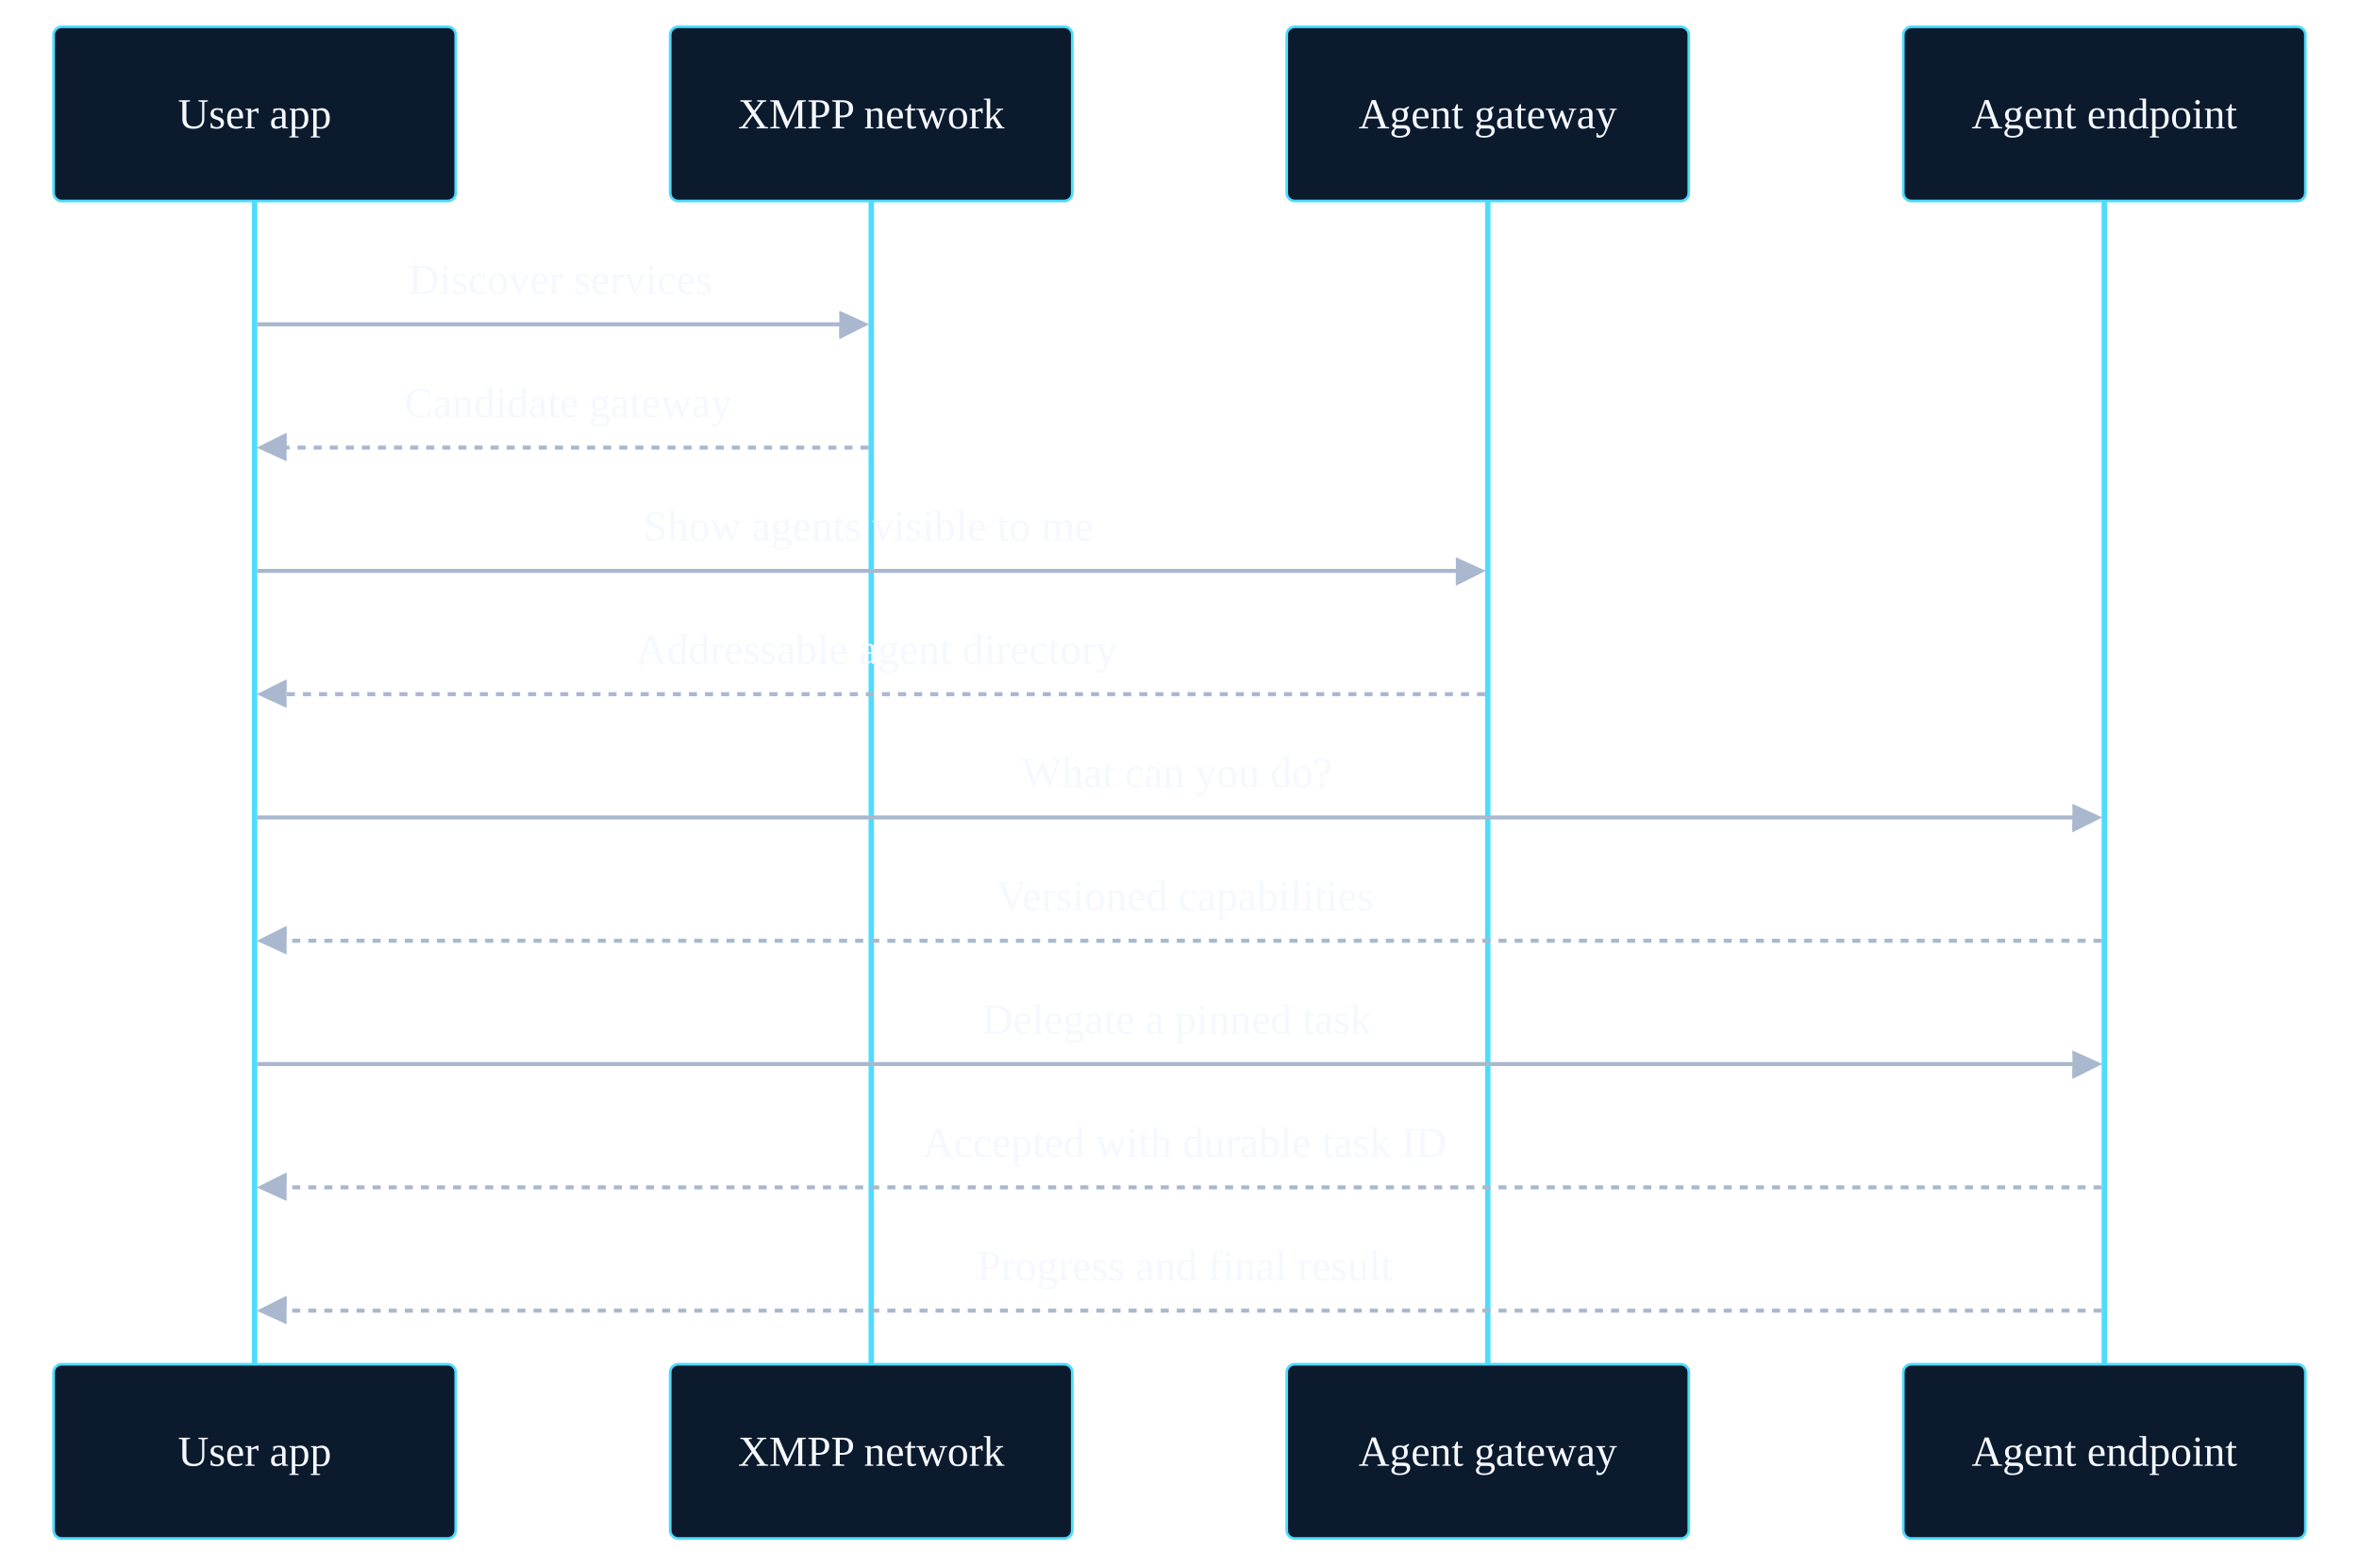
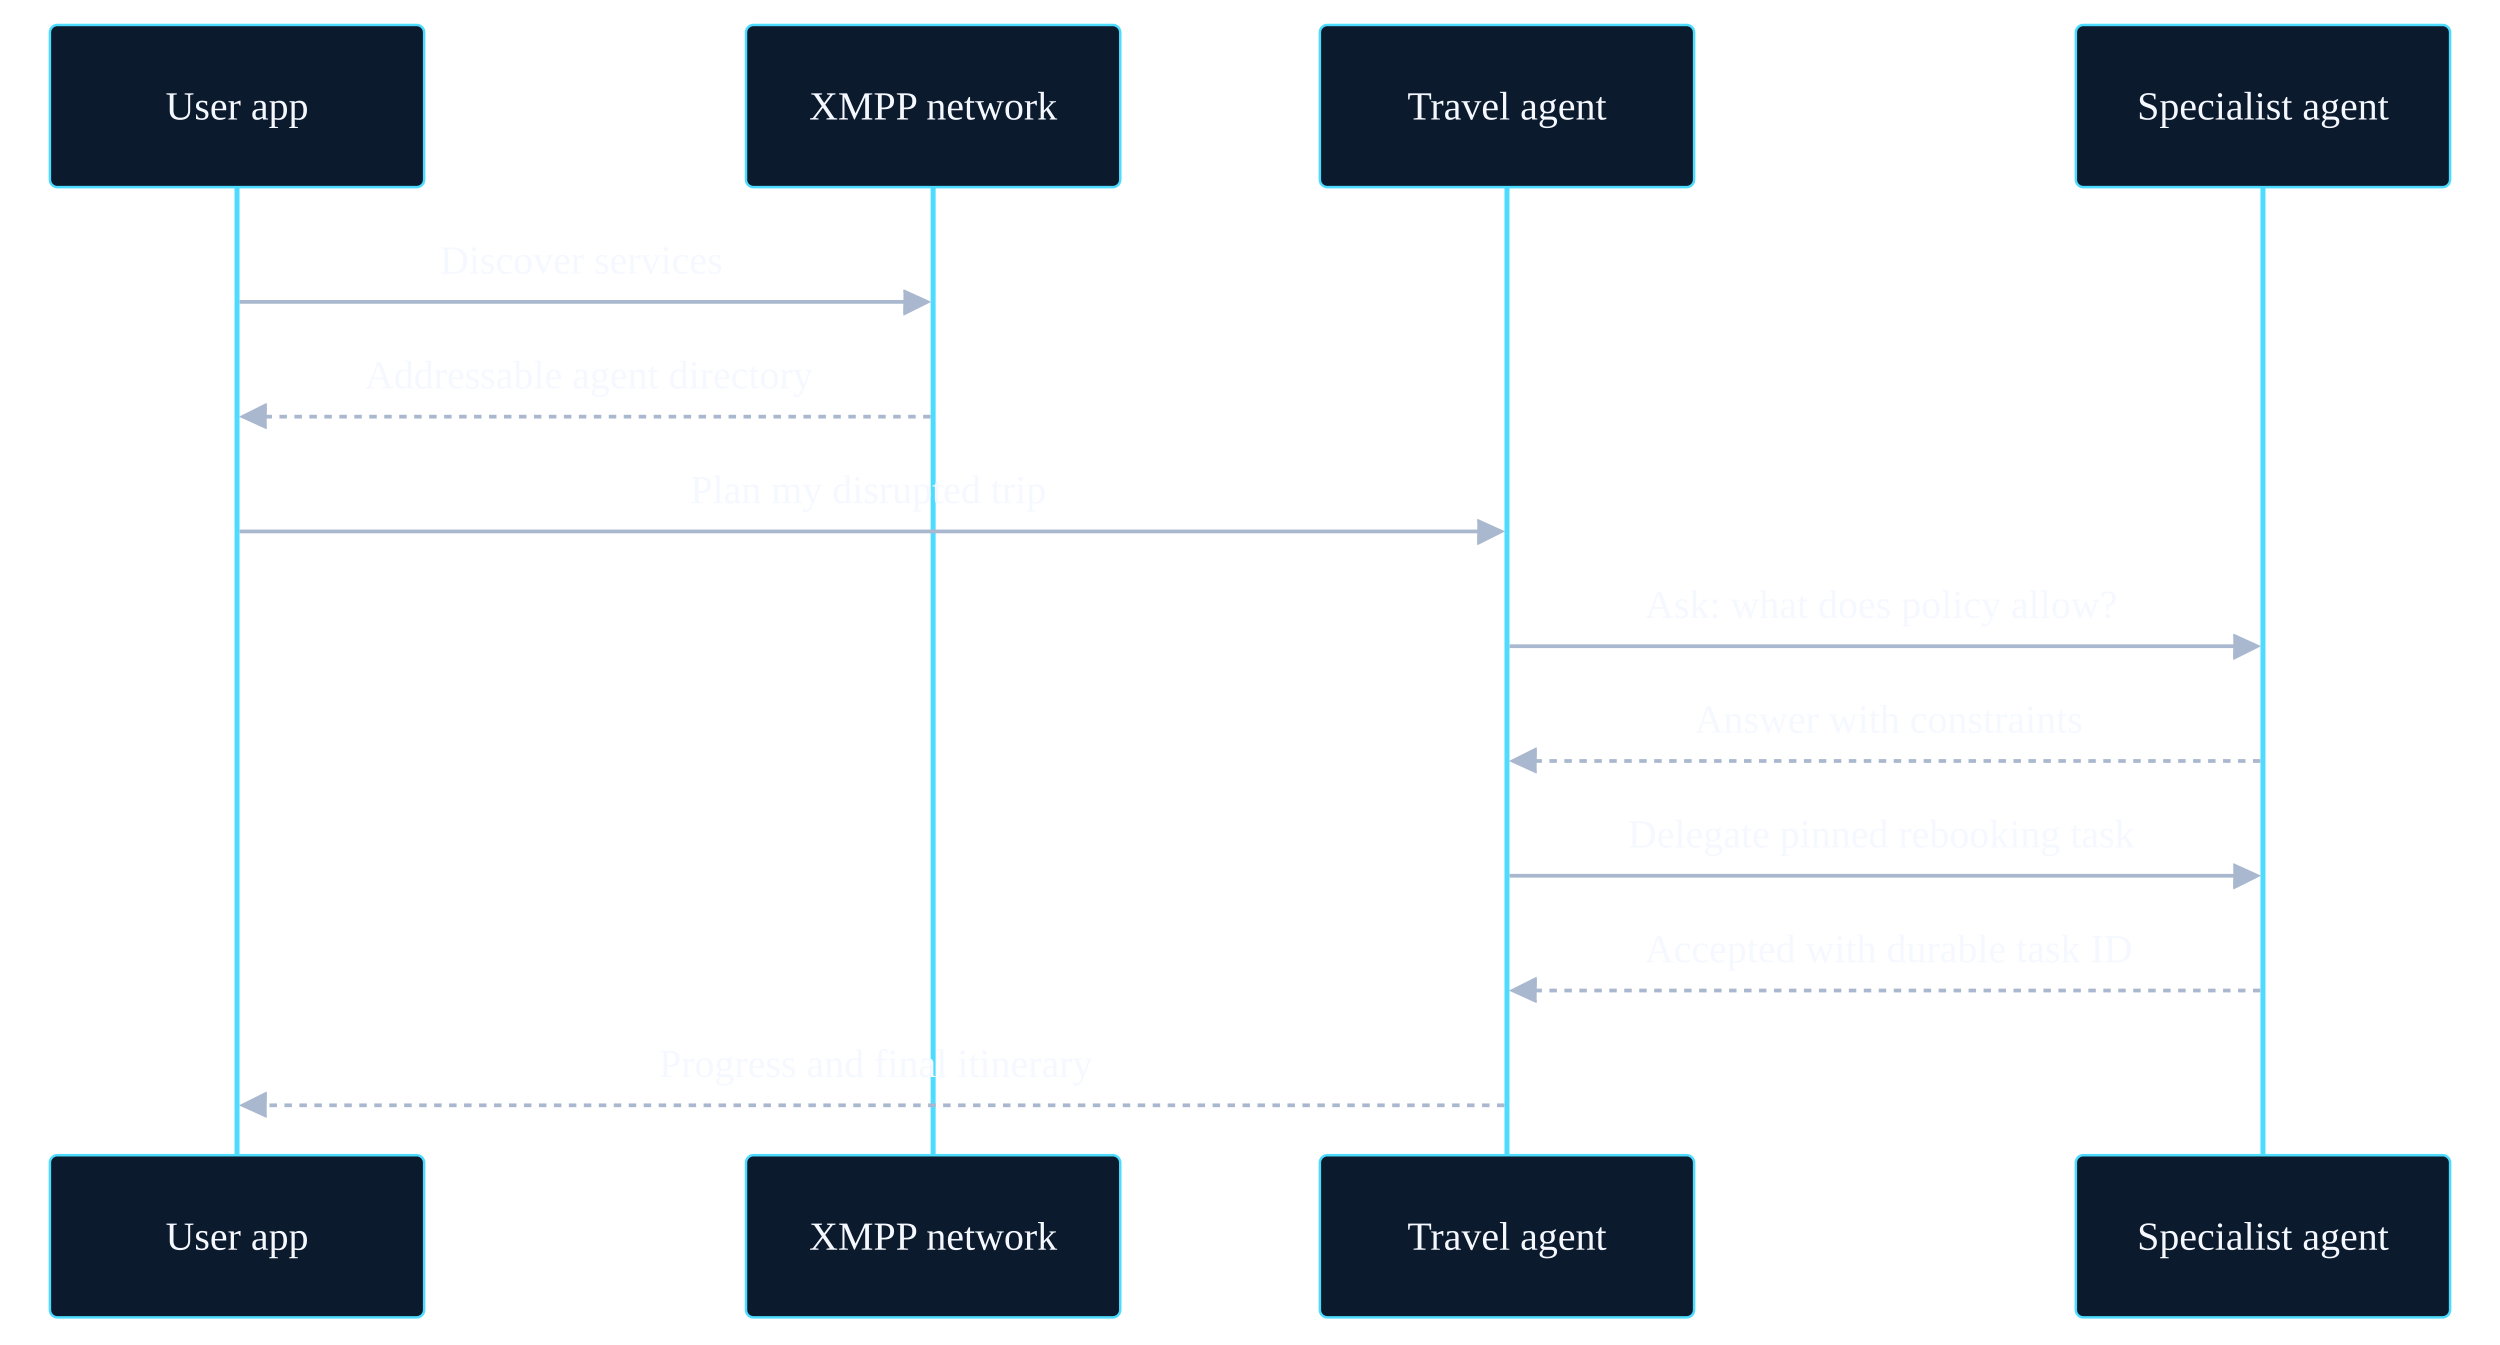
- <svg xmlns="http://www.w3.org/2000/svg" id="my-svg" width="100%" style="max-width: 880px; background-color: transparent;" viewBox="-20 -10 880 585" role="graphics-document document" aria-roledescription="sequence">
+ <svg xmlns="http://www.w3.org/2000/svg" id="my-svg" width="100%" style="max-width: 1002px; background-color: transparent;" viewBox="-20 -10 1002 539" role="graphics-document document" aria-roledescription="sequence">
  <g>
-     <rect x="690" y="499" fill="#eaeaea" stroke="#666" width="150" height="65" name="Agent" rx="3" ry="3" class="actor actor-bottom" />
-     <text x="765" y="531.5" dominant-baseline="central" alignment-baseline="central" class="actor actor-box" style="text-anchor: middle; font-size: 16px; font-weight: 400;">
-       <tspan x="765" dy="0">Agent endpoint</tspan>
+     <rect x="812" y="453" fill="#eaeaea" stroke="#666" width="150" height="65" name="Specialist" rx="3" ry="3" class="actor actor-bottom" />
+     <text x="887" y="485.5" dominant-baseline="central" alignment-baseline="central" class="actor actor-box" style="text-anchor: middle; font-size: 16px; font-weight: 400;">
+       <tspan x="887" dy="0">Specialist agent</tspan>
    </text>
  </g>
  <g>
-     <rect x="460" y="499" fill="#eaeaea" stroke="#666" width="150" height="65" name="Gateway" rx="3" ry="3" class="actor actor-bottom" />
-     <text x="535" y="531.5" dominant-baseline="central" alignment-baseline="central" class="actor actor-box" style="text-anchor: middle; font-size: 16px; font-weight: 400;">
-       <tspan x="535" dy="0">Agent gateway</tspan>
+     <rect x="509" y="453" fill="#eaeaea" stroke="#666" width="150" height="65" name="Travel" rx="3" ry="3" class="actor actor-bottom" />
+     <text x="584" y="485.5" dominant-baseline="central" alignment-baseline="central" class="actor actor-box" style="text-anchor: middle; font-size: 16px; font-weight: 400;">
+       <tspan x="584" dy="0">Travel agent</tspan>
    </text>
  </g>
  <g>
-     <rect x="230" y="499" fill="#eaeaea" stroke="#666" width="150" height="65" name="Server" rx="3" ry="3" class="actor actor-bottom" />
-     <text x="305" y="531.5" dominant-baseline="central" alignment-baseline="central" class="actor actor-box" style="text-anchor: middle; font-size: 16px; font-weight: 400;">
-       <tspan x="305" dy="0">XMPP network</tspan>
+     <rect x="279" y="453" fill="#eaeaea" stroke="#666" width="150" height="65" name="Server" rx="3" ry="3" class="actor actor-bottom" />
+     <text x="354" y="485.5" dominant-baseline="central" alignment-baseline="central" class="actor actor-box" style="text-anchor: middle; font-size: 16px; font-weight: 400;">
+       <tspan x="354" dy="0">XMPP network</tspan>
    </text>
  </g>
  <g>
-     <rect x="0" y="499" fill="#eaeaea" stroke="#666" width="150" height="65" name="App" rx="3" ry="3" class="actor actor-bottom" />
-     <text x="75" y="531.5" dominant-baseline="central" alignment-baseline="central" class="actor actor-box" style="text-anchor: middle; font-size: 16px; font-weight: 400;">
+     <rect x="0" y="453" fill="#eaeaea" stroke="#666" width="150" height="65" name="App" rx="3" ry="3" class="actor actor-bottom" />
+     <text x="75" y="485.5" dominant-baseline="central" alignment-baseline="central" class="actor actor-box" style="text-anchor: middle; font-size: 16px; font-weight: 400;">
      <tspan x="75" dy="0">User app</tspan>
    </text>
  </g>
  <g>
-     <line id="actor3" x1="765" y1="65" x2="765" y2="499" class="actor-line 200" stroke-width="0.5px" stroke="#999" name="Agent" data-et="life-line" data-id="Agent" />
-     <g id="root-3" data-et="participant" data-type="participant" data-id="Agent">
-       <rect x="690" y="0" fill="#eaeaea" stroke="#666" width="150" height="65" name="Agent" rx="3" ry="3" class="actor actor-top" />
-       <text x="765" y="32.5" dominant-baseline="central" alignment-baseline="central" class="actor actor-box" style="text-anchor: middle; font-size: 16px; font-weight: 400;">
-         <tspan x="765" dy="0">Agent endpoint</tspan>
+     <line id="actor3" x1="887" y1="65" x2="887" y2="453" class="actor-line 200" stroke-width="0.5px" stroke="#999" name="Specialist" data-et="life-line" data-id="Specialist" />
+     <g id="root-3" data-et="participant" data-type="participant" data-id="Specialist">
+       <rect x="812" y="0" fill="#eaeaea" stroke="#666" width="150" height="65" name="Specialist" rx="3" ry="3" class="actor actor-top" />
+       <text x="887" y="32.5" dominant-baseline="central" alignment-baseline="central" class="actor actor-box" style="text-anchor: middle; font-size: 16px; font-weight: 400;">
+         <tspan x="887" dy="0">Specialist agent</tspan>
      </text>
    </g>
  </g>
  <g>
-     <line id="actor2" x1="535" y1="65" x2="535" y2="499" class="actor-line 200" stroke-width="0.5px" stroke="#999" name="Gateway" data-et="life-line" data-id="Gateway" />
-     <g id="root-2" data-et="participant" data-type="participant" data-id="Gateway">
-       <rect x="460" y="0" fill="#eaeaea" stroke="#666" width="150" height="65" name="Gateway" rx="3" ry="3" class="actor actor-top" />
-       <text x="535" y="32.5" dominant-baseline="central" alignment-baseline="central" class="actor actor-box" style="text-anchor: middle; font-size: 16px; font-weight: 400;">
-         <tspan x="535" dy="0">Agent gateway</tspan>
+     <line id="actor2" x1="584" y1="65" x2="584" y2="453" class="actor-line 200" stroke-width="0.5px" stroke="#999" name="Travel" data-et="life-line" data-id="Travel" />
+     <g id="root-2" data-et="participant" data-type="participant" data-id="Travel">
+       <rect x="509" y="0" fill="#eaeaea" stroke="#666" width="150" height="65" name="Travel" rx="3" ry="3" class="actor actor-top" />
+       <text x="584" y="32.5" dominant-baseline="central" alignment-baseline="central" class="actor actor-box" style="text-anchor: middle; font-size: 16px; font-weight: 400;">
+         <tspan x="584" dy="0">Travel agent</tspan>
      </text>
    </g>
  </g>
  <g>
-     <line id="actor1" x1="305" y1="65" x2="305" y2="499" class="actor-line 200" stroke-width="0.5px" stroke="#999" name="Server" data-et="life-line" data-id="Server" />
+     <line id="actor1" x1="354" y1="65" x2="354" y2="453" class="actor-line 200" stroke-width="0.5px" stroke="#999" name="Server" data-et="life-line" data-id="Server" />
    <g id="root-1" data-et="participant" data-type="participant" data-id="Server">
-       <rect x="230" y="0" fill="#eaeaea" stroke="#666" width="150" height="65" name="Server" rx="3" ry="3" class="actor actor-top" />
-       <text x="305" y="32.5" dominant-baseline="central" alignment-baseline="central" class="actor actor-box" style="text-anchor: middle; font-size: 16px; font-weight: 400;">
-         <tspan x="305" dy="0">XMPP network</tspan>
+       <rect x="279" y="0" fill="#eaeaea" stroke="#666" width="150" height="65" name="Server" rx="3" ry="3" class="actor actor-top" />
+       <text x="354" y="32.5" dominant-baseline="central" alignment-baseline="central" class="actor actor-box" style="text-anchor: middle; font-size: 16px; font-weight: 400;">
+         <tspan x="354" dy="0">XMPP network</tspan>
      </text>
    </g>
  </g>
  <g>
-     <line id="actor0" x1="75" y1="65" x2="75" y2="499" class="actor-line 200" stroke-width="0.5px" stroke="#999" name="App" data-et="life-line" data-id="App" />
+     <line id="actor0" x1="75" y1="65" x2="75" y2="453" class="actor-line 200" stroke-width="0.5px" stroke="#999" name="App" data-et="life-line" data-id="App" />
    <g id="root-0" data-et="participant" data-type="participant" data-id="App">
      <rect x="0" y="0" fill="#eaeaea" stroke="#666" width="150" height="65" name="App" rx="3" ry="3" class="actor actor-top" />
      <text x="75" y="32.5" dominant-baseline="central" alignment-baseline="central" class="actor actor-box" style="text-anchor: middle; font-size: 16px; font-weight: 400;">
        <tspan x="75" dy="0">User app</tspan>
      </text>
    </g>
  </g>
  <style>#my-svg{font-size:20px;fill:#f5f8ff;}@keyframes edge-animation-frame{from{stroke-dashoffset:0;}}@keyframes dash{to{stroke-dashoffset:0;}}#my-svg .edge-animation-slow{stroke-dasharray:9,5!important;stroke-dashoffset:900;animation:dash 50s linear infinite;stroke-linecap:round;}#my-svg .edge-animation-fast{stroke-dasharray:9,5!important;stroke-dashoffset:900;animation:dash 20s linear infinite;stroke-linecap:round;}#my-svg .error-icon{fill:#12283f;}#my-svg .error-text{fill:#edd7c0;stroke:#edd7c0;}#my-svg .edge-thickness-normal{stroke-width:1px;}#my-svg .edge-thickness-thick{stroke-width:3.5px;}#my-svg .edge-pattern-solid{stroke-dasharray:0;}#my-svg .edge-thickness-invisible{stroke-width:0;fill:none;}#my-svg .edge-pattern-dashed{stroke-dasharray:3;}#my-svg .edge-pattern-dotted{stroke-dasharray:2;}#my-svg .marker{fill:#4ddcff;stroke:#4ddcff;}#my-svg .marker.cross{stroke:#4ddcff;}#my-svg svg{font-size:20px;}#my-svg p{margin:0;}#my-svg .actor{stroke:#4ddcff;fill:#0b1a2d;stroke-width:1;}#my-svg rect.actor.outer-path[data-look="neo"]{filter:drop-shadow( 1px 2px 2px rgba(185,185,185,1));}#my-svg rect.note[data-look="neo"]{stroke:hsl(52.683, 60%, 73.922%);fill:#fff5ad;filter:drop-shadow( 1px 2px 2px rgba(185,185,185,1));}#my-svg text.actor&gt;tspan{fill:#f5f8ff;stroke:none;}#my-svg .actor-line{stroke:#4ddcff;}#my-svg .innerArc{stroke-width:1.5;stroke-dasharray:none;}#my-svg .messageLine0{stroke-width:1.5;stroke-dasharray:none;stroke:#a9b8ce;}#my-svg .messageLine1{stroke-width:1.5;stroke-dasharray:2,2;stroke:#a9b8ce;}#my-svg [id$="-arrowhead"] path{fill:#a9b8ce;stroke:#a9b8ce;}#my-svg .sequenceNumber{fill:#b22300;}#my-svg [id$="-sequencenumber"]{fill:#a9b8ce;}#my-svg [id$="-crosshead"] path{fill:#a9b8ce;stroke:#a9b8ce;}#my-svg .messageText{fill:#f5f8ff;stroke:none;}#my-svg .labelBox{stroke:#4ddcff;fill:#0b1a2d;filter:none;}#my-svg .labelText,#my-svg .labelText&gt;tspan{fill:#f5f8ff;stroke:none;}#my-svg .loopText,#my-svg .loopText&gt;tspan{fill:#f5f8ff;stroke:none;}#my-svg .sectionTitle,#my-svg .sectionTitle&gt;tspan{fill:#f5f8ff;stroke:none;}#my-svg .loopLine{stroke-width:2px;stroke-dasharray:2,2;stroke:#4ddcff;fill:#4ddcff;}#my-svg .note{stroke:hsl(52.683, 60%, 73.922%);fill:#fff5ad;}#my-svg .noteText,#my-svg .noteText&gt;tspan{fill:#333;stroke:none;font-weight:normal;}#my-svg .activation0{fill:#123550;stroke:#4ddcff;}#my-svg .activation1{fill:#123550;stroke:#4ddcff;}#my-svg .activation2{fill:#123550;stroke:#4ddcff;}#my-svg .actorPopupMenu{position:absolute;}#my-svg .actorPopupMenuPanel{position:absolute;fill:#0b1a2d;box-shadow:0px 8px 16px 0px rgba(0,0,0,0.2);filter:drop-shadow(3px 5px 2px rgb(0 0 0 / 0.4));}#my-svg .actor-man circle,#my-svg line{fill:#0b1a2d;stroke-width:2px;}#my-svg g rect.rect{filter:drop-shadow( 1px 2px 2px rgba(185,185,185,1));stroke:#4ddcff;}#my-svg .node .neo-node{stroke:#4ddcff;}#my-svg [data-look="neo"].node rect,#my-svg [data-look="neo"].cluster rect,#my-svg [data-look="neo"].node polygon{stroke:url(#my-svg-gradient);filter:drop-shadow( 1px 2px 2px rgba(185,185,185,1));}#my-svg [data-look="neo"].swimlane.cluster rect{filter:none;}#my-svg [data-look="neo"].node path{stroke:url(#my-svg-gradient);stroke-width:1px;}#my-svg [data-look="neo"].node .outer-path{filter:drop-shadow( 1px 2px 2px rgba(185,185,185,1));}#my-svg [data-look="neo"].node .neo-line path{stroke:#4ddcff;filter:none;}#my-svg [data-look="neo"].node circle{stroke:url(#my-svg-gradient);filter:drop-shadow( 1px 2px 2px rgba(185,185,185,1));}#my-svg [data-look="neo"].node circle .state-start{fill:#000000;}#my-svg [data-look="neo"].icon-shape .icon{fill:url(#my-svg-gradient);filter:drop-shadow( 1px 2px 2px rgba(185,185,185,1));}#my-svg [data-look="neo"].icon-shape .icon-neo path{stroke:url(#my-svg-gradient);filter:drop-shadow( 1px 2px 2px rgba(185,185,185,1));}#my-svg :root{--mermaid-font-family:"trebuchet ms",verdana,arial,sans-serif;}</style>
  <g />
  <defs>
    <symbol id="my-svg-computer" width="24" height="24">
      <path transform="scale(.5)" d="M2 2v13h20v-13h-20zm18 11h-16v-9h16v9zm-10.228 6l.466-1h3.524l.467 1h-4.457zm14.228 3h-24l2-6h2.104l-1.33 4h18.45l-1.297-4h2.073l2 6zm-5-10h-14v-7h14v7z" />
    </symbol>
  </defs>
  <defs>
    <symbol id="my-svg-database" fill-rule="evenodd" clip-rule="evenodd">
      <path transform="scale(.5)" d="M12.258.001l.256.004.255.005.253.008.251.01.249.012.247.015.246.016.242.019.241.02.239.023.236.024.233.027.231.028.229.031.225.032.223.034.22.036.217.038.214.04.211.041.208.043.205.045.201.046.198.048.194.05.191.051.187.053.183.054.18.056.175.057.172.059.168.06.163.061.16.063.155.064.15.066.074.033.073.033.071.034.07.034.069.035.068.035.067.035.066.035.064.036.064.036.062.036.06.036.06.037.058.037.058.037.055.038.055.038.053.038.052.038.051.039.05.039.048.039.047.039.045.04.044.04.043.04.041.04.04.041.039.041.037.041.036.041.034.041.033.042.032.042.03.042.029.042.027.042.026.043.024.043.023.043.021.043.02.043.018.044.017.043.015.044.013.044.012.044.011.045.009.044.007.045.006.045.004.045.002.045.001.045v17l-.001.045-.002.045-.004.045-.006.045-.007.045-.009.044-.011.045-.012.044-.013.044-.015.044-.017.043-.018.044-.02.043-.021.043-.023.043-.024.043-.026.043-.027.042-.029.042-.03.042-.032.042-.033.042-.034.041-.036.041-.037.041-.039.041-.04.041-.041.04-.043.04-.044.04-.045.04-.047.039-.048.039-.05.039-.051.039-.052.038-.053.038-.055.038-.055.038-.058.037-.058.037-.06.037-.06.036-.062.036-.064.036-.064.036-.066.035-.067.035-.068.035-.069.035-.07.034-.071.034-.073.033-.074.033-.15.066-.155.064-.16.063-.163.061-.168.06-.172.059-.175.057-.18.056-.183.054-.187.053-.191.051-.194.05-.198.048-.201.046-.205.045-.208.043-.211.041-.214.04-.217.038-.22.036-.223.034-.225.032-.229.031-.231.028-.233.027-.236.024-.239.023-.241.02-.242.019-.246.016-.247.015-.249.012-.251.01-.253.008-.255.005-.256.004-.258.001-.258-.001-.256-.004-.255-.005-.253-.008-.251-.01-.249-.012-.247-.015-.245-.016-.243-.019-.241-.02-.238-.023-.236-.024-.234-.027-.231-.028-.228-.031-.226-.032-.223-.034-.22-.036-.217-.038-.214-.04-.211-.041-.208-.043-.204-.045-.201-.046-.198-.048-.195-.05-.19-.051-.187-.053-.184-.054-.179-.056-.176-.057-.172-.059-.167-.06-.164-.061-.159-.063-.155-.064-.151-.066-.074-.033-.072-.033-.072-.034-.07-.034-.069-.035-.068-.035-.067-.035-.066-.035-.064-.036-.063-.036-.062-.036-.061-.036-.06-.037-.058-.037-.057-.037-.056-.038-.055-.038-.053-.038-.052-.038-.051-.039-.049-.039-.049-.039-.046-.039-.046-.04-.044-.04-.043-.04-.041-.04-.04-.041-.039-.041-.037-.041-.036-.041-.034-.041-.033-.042-.032-.042-.03-.042-.029-.042-.027-.042-.026-.043-.024-.043-.023-.043-.021-.043-.02-.043-.018-.044-.017-.043-.015-.044-.013-.044-.012-.044-.011-.045-.009-.044-.007-.045-.006-.045-.004-.045-.002-.045-.001-.045v-17l.001-.045.002-.045.004-.045.006-.045.007-.045.009-.044.011-.045.012-.044.013-.044.015-.044.017-.043.018-.044.02-.043.021-.043.023-.043.024-.043.026-.043.027-.042.029-.042.03-.042.032-.042.033-.042.034-.041.036-.041.037-.041.039-.041.04-.041.041-.04.043-.04.044-.04.046-.04.046-.039.049-.039.049-.039.051-.039.052-.038.053-.038.055-.038.056-.038.057-.037.058-.037.06-.037.061-.036.062-.036.063-.036.064-.036.066-.035.067-.035.068-.035.069-.035.07-.034.072-.034.072-.033.074-.033.151-.066.155-.064.159-.063.164-.061.167-.06.172-.059.176-.057.179-.056.184-.054.187-.053.19-.051.195-.05.198-.048.201-.046.204-.045.208-.043.211-.041.214-.04.217-.038.22-.036.223-.034.226-.032.228-.031.231-.028.234-.027.236-.024.238-.023.241-.02.243-.019.245-.016.247-.015.249-.012.251-.01.253-.008.255-.005.256-.004.258-.001.258.001zm-9.258 20.499v.01l.001.021.003.021.004.022.005.021.006.022.007.022.009.023.01.022.011.023.012.023.013.023.015.023.016.024.017.023.018.024.019.024.021.024.022.025.023.024.024.025.052.049.056.05.061.051.066.051.07.051.075.051.079.052.084.052.088.052.092.052.097.052.102.051.105.052.11.052.114.051.119.051.123.051.127.05.131.05.135.05.139.048.144.049.147.047.152.047.155.047.16.045.163.045.167.043.171.043.176.041.178.041.183.039.187.039.19.037.194.035.197.035.202.033.204.031.209.03.212.029.216.027.219.025.222.024.226.021.23.02.233.018.236.016.24.015.243.012.246.01.249.008.253.005.256.004.259.001.26-.001.257-.004.254-.005.25-.008.247-.011.244-.012.241-.014.237-.016.233-.018.231-.021.226-.021.224-.024.22-.026.216-.027.212-.028.21-.031.205-.031.202-.034.198-.034.194-.036.191-.037.187-.039.183-.04.179-.04.175-.042.172-.043.168-.044.163-.045.16-.046.155-.046.152-.047.148-.048.143-.049.139-.049.136-.05.131-.05.126-.05.123-.051.118-.052.114-.051.11-.052.106-.052.101-.052.096-.052.092-.052.088-.053.083-.051.079-.052.074-.052.07-.051.065-.051.06-.051.056-.05.051-.05.023-.024.023-.025.021-.024.02-.024.019-.024.018-.024.017-.024.015-.023.014-.024.013-.023.012-.023.01-.023.01-.022.008-.022.006-.022.006-.022.004-.022.004-.021.001-.021.001-.021v-4.127l-.077.055-.08.053-.083.054-.085.053-.087.052-.09.052-.093.051-.095.05-.097.05-.1.049-.102.049-.105.048-.106.047-.109.047-.111.046-.114.045-.115.045-.118.044-.12.043-.122.042-.124.042-.126.041-.128.04-.13.04-.132.038-.134.038-.135.037-.138.037-.139.035-.142.035-.143.034-.144.033-.147.032-.148.031-.15.03-.151.03-.153.029-.154.027-.156.027-.158.026-.159.025-.161.024-.162.023-.163.022-.165.021-.166.02-.167.019-.169.018-.169.017-.171.016-.173.015-.173.014-.175.013-.175.012-.177.011-.178.01-.179.008-.179.008-.181.006-.182.005-.182.004-.184.003-.184.002h-.37l-.184-.002-.184-.003-.182-.004-.182-.005-.181-.006-.179-.008-.179-.008-.178-.01-.176-.011-.176-.012-.175-.013-.173-.014-.172-.015-.171-.016-.17-.017-.169-.018-.167-.019-.166-.02-.165-.021-.163-.022-.162-.023-.161-.024-.159-.025-.157-.026-.156-.027-.155-.027-.153-.029-.151-.03-.15-.03-.148-.031-.146-.032-.145-.033-.143-.034-.141-.035-.14-.035-.137-.037-.136-.037-.134-.038-.132-.038-.13-.04-.128-.04-.126-.041-.124-.042-.122-.042-.12-.044-.117-.043-.116-.045-.113-.045-.112-.046-.109-.047-.106-.047-.105-.048-.102-.049-.1-.049-.097-.05-.095-.05-.093-.052-.09-.051-.087-.052-.085-.053-.083-.054-.08-.054-.077-.054v4.127zm0-5.654v.011l.001.021.003.021.004.021.005.022.006.022.007.022.009.022.01.022.011.023.012.023.013.023.015.024.016.023.017.024.018.024.019.024.021.024.022.024.023.025.024.024.052.05.056.05.061.05.066.051.07.051.075.052.079.051.084.052.088.052.092.052.097.052.102.052.105.052.11.051.114.051.119.052.123.05.127.051.131.05.135.049.139.049.144.048.147.048.152.047.155.046.16.045.163.045.167.044.171.042.176.042.178.04.183.04.187.038.19.037.194.036.197.034.202.033.204.032.209.03.212.028.216.027.219.025.222.024.226.022.23.02.233.018.236.016.24.014.243.012.246.01.249.008.253.006.256.003.259.001.26-.001.257-.003.254-.006.25-.008.247-.01.244-.012.241-.015.237-.016.233-.018.231-.02.226-.022.224-.024.22-.025.216-.027.212-.029.21-.03.205-.032.202-.033.198-.035.194-.036.191-.037.187-.039.183-.039.179-.041.175-.042.172-.043.168-.044.163-.045.16-.045.155-.047.152-.047.148-.048.143-.048.139-.05.136-.049.131-.05.126-.051.123-.051.118-.051.114-.052.11-.052.106-.052.101-.052.096-.052.092-.052.088-.052.083-.052.079-.052.074-.051.07-.052.065-.051.06-.05.056-.051.051-.049.023-.025.023-.024.021-.025.02-.024.019-.024.018-.024.017-.024.015-.023.014-.023.013-.024.012-.022.01-.023.01-.023.008-.022.006-.022.006-.022.004-.021.004-.022.001-.021.001-.021v-4.139l-.077.054-.08.054-.083.054-.085.052-.087.053-.09.051-.093.051-.095.051-.097.05-.1.049-.102.049-.105.048-.106.047-.109.047-.111.046-.114.045-.115.044-.118.044-.12.044-.122.042-.124.042-.126.041-.128.04-.13.039-.132.039-.134.038-.135.037-.138.036-.139.036-.142.035-.143.033-.144.033-.147.033-.148.031-.15.03-.151.03-.153.028-.154.028-.156.027-.158.026-.159.025-.161.024-.162.023-.163.022-.165.021-.166.02-.167.019-.169.018-.169.017-.171.016-.173.015-.173.014-.175.013-.175.012-.177.011-.178.009-.179.009-.179.007-.181.007-.182.005-.182.004-.184.003-.184.002h-.37l-.184-.002-.184-.003-.182-.004-.182-.005-.181-.007-.179-.007-.179-.009-.178-.009-.176-.011-.176-.012-.175-.013-.173-.014-.172-.015-.171-.016-.17-.017-.169-.018-.167-.019-.166-.02-.165-.021-.163-.022-.162-.023-.161-.024-.159-.025-.157-.026-.156-.027-.155-.028-.153-.028-.151-.03-.15-.03-.148-.031-.146-.033-.145-.033-.143-.033-.141-.035-.14-.036-.137-.036-.136-.037-.134-.038-.132-.039-.13-.039-.128-.04-.126-.041-.124-.042-.122-.043-.12-.043-.117-.044-.116-.044-.113-.046-.112-.046-.109-.046-.106-.047-.105-.048-.102-.049-.1-.049-.097-.05-.095-.051-.093-.051-.09-.051-.087-.053-.085-.052-.083-.054-.08-.054-.077-.054v4.139zm0-5.666v.011l.001.02.003.022.004.021.005.022.006.021.007.022.009.023.01.022.011.023.012.023.013.023.015.023.016.024.017.024.018.023.019.024.021.025.022.024.023.024.024.025.052.05.056.05.061.05.066.051.07.051.075.052.079.051.084.052.088.052.092.052.097.052.102.052.105.051.11.052.114.051.119.051.123.051.127.05.131.05.135.05.139.049.144.048.147.048.152.047.155.046.16.045.163.045.167.043.171.043.176.042.178.04.183.04.187.038.19.037.194.036.197.034.202.033.204.032.209.03.212.028.216.027.219.025.222.024.226.021.23.02.233.018.236.017.24.014.243.012.246.01.249.008.253.006.256.003.259.001.26-.001.257-.003.254-.006.25-.008.247-.01.244-.013.241-.014.237-.016.233-.018.231-.02.226-.022.224-.024.22-.025.216-.027.212-.029.21-.03.205-.032.202-.033.198-.035.194-.036.191-.037.187-.039.183-.039.179-.041.175-.042.172-.043.168-.044.163-.045.16-.045.155-.047.152-.047.148-.048.143-.049.139-.049.136-.049.131-.051.126-.05.123-.051.118-.052.114-.051.11-.052.106-.052.101-.052.096-.052.092-.052.088-.052.083-.052.079-.052.074-.052.07-.051.065-.051.06-.051.056-.05.051-.049.023-.025.023-.025.021-.024.02-.024.019-.024.018-.024.017-.024.015-.023.014-.024.013-.023.012-.023.01-.022.01-.023.008-.022.006-.022.006-.022.004-.022.004-.021.001-.021.001-.021v-4.153l-.077.054-.08.054-.083.053-.085.053-.087.053-.09.051-.093.051-.095.051-.097.05-.1.049-.102.048-.105.048-.106.048-.109.046-.111.046-.114.046-.115.044-.118.044-.12.043-.122.043-.124.042-.126.041-.128.04-.13.039-.132.039-.134.038-.135.037-.138.036-.139.036-.142.034-.143.034-.144.033-.147.032-.148.032-.15.03-.151.03-.153.028-.154.028-.156.027-.158.026-.159.024-.161.024-.162.023-.163.023-.165.021-.166.02-.167.019-.169.018-.169.017-.171.016-.173.015-.173.014-.175.013-.175.012-.177.01-.178.01-.179.009-.179.007-.181.006-.182.006-.182.004-.184.003-.184.001-.185.001-.185-.001-.184-.001-.184-.003-.182-.004-.182-.006-.181-.006-.179-.007-.179-.009-.178-.01-.176-.01-.176-.012-.175-.013-.173-.014-.172-.015-.171-.016-.17-.017-.169-.018-.167-.019-.166-.02-.165-.021-.163-.023-.162-.023-.161-.024-.159-.024-.157-.026-.156-.027-.155-.028-.153-.028-.151-.03-.15-.03-.148-.032-.146-.032-.145-.033-.143-.034-.141-.034-.14-.036-.137-.036-.136-.037-.134-.038-.132-.039-.13-.039-.128-.041-.126-.041-.124-.041-.122-.043-.12-.043-.117-.044-.116-.044-.113-.046-.112-.046-.109-.046-.106-.048-.105-.048-.102-.048-.1-.05-.097-.049-.095-.051-.093-.051-.09-.052-.087-.052-.085-.053-.083-.053-.08-.054-.077-.054v4.153zm8.74-8.179l-.257.004-.254.005-.25.008-.247.011-.244.012-.241.014-.237.016-.233.018-.231.021-.226.022-.224.023-.22.026-.216.027-.212.028-.21.031-.205.032-.202.033-.198.034-.194.036-.191.038-.187.038-.183.04-.179.041-.175.042-.172.043-.168.043-.163.045-.16.046-.155.046-.152.048-.148.048-.143.048-.139.049-.136.05-.131.05-.126.051-.123.051-.118.051-.114.052-.11.052-.106.052-.101.052-.096.052-.092.052-.088.052-.083.052-.079.052-.074.051-.07.052-.065.051-.06.05-.056.05-.051.05-.023.025-.023.024-.021.024-.02.025-.019.024-.018.024-.017.023-.015.024-.014.023-.013.023-.012.023-.01.023-.01.022-.008.022-.006.023-.006.021-.004.022-.004.021-.001.021-.001.021.001.021.001.021.004.021.004.022.006.021.006.023.008.022.01.022.01.023.012.023.013.023.014.023.015.024.017.023.018.024.019.024.02.025.021.024.023.024.023.025.051.05.056.05.06.05.065.051.07.052.074.051.079.052.083.052.088.052.092.052.096.052.101.052.106.052.11.052.114.052.118.051.123.051.126.051.131.05.136.05.139.049.143.048.148.048.152.048.155.046.16.046.163.045.168.043.172.043.175.042.179.041.183.04.187.038.191.038.194.036.198.034.202.033.205.032.21.031.212.028.216.027.22.026.224.023.226.022.231.021.233.018.237.016.241.014.244.012.247.011.25.008.254.005.257.004.26.001.26-.001.257-.004.254-.005.25-.008.247-.011.244-.012.241-.014.237-.016.233-.018.231-.021.226-.022.224-.023.22-.026.216-.027.212-.028.21-.031.205-.032.202-.033.198-.034.194-.036.191-.038.187-.038.183-.04.179-.041.175-.042.172-.043.168-.043.163-.045.16-.046.155-.046.152-.048.148-.048.143-.048.139-.049.136-.05.131-.05.126-.051.123-.051.118-.051.114-.052.11-.052.106-.052.101-.052.096-.052.092-.052.088-.052.083-.052.079-.052.074-.051.07-.052.065-.051.06-.05.056-.05.051-.05.023-.025.023-.024.021-.024.02-.025.019-.024.018-.024.017-.023.015-.024.014-.023.013-.023.012-.023.01-.023.01-.022.008-.022.006-.023.006-.021.004-.022.004-.021.001-.021.001-.021-.001-.021-.001-.021-.004-.021-.004-.022-.006-.021-.006-.023-.008-.022-.01-.022-.01-.023-.012-.023-.013-.023-.014-.023-.015-.024-.017-.023-.018-.024-.019-.024-.02-.025-.021-.024-.023-.024-.023-.025-.051-.05-.056-.05-.06-.05-.065-.051-.07-.052-.074-.051-.079-.052-.083-.052-.088-.052-.092-.052-.096-.052-.101-.052-.106-.052-.11-.052-.114-.052-.118-.051-.123-.051-.126-.051-.131-.05-.136-.05-.139-.049-.143-.048-.148-.048-.152-.048-.155-.046-.16-.046-.163-.045-.168-.043-.172-.043-.175-.042-.179-.041-.183-.04-.187-.038-.191-.038-.194-.036-.198-.034-.202-.033-.205-.032-.21-.031-.212-.028-.216-.027-.22-.026-.224-.023-.226-.022-.231-.021-.233-.018-.237-.016-.241-.014-.244-.012-.247-.011-.25-.008-.254-.005-.257-.004-.26-.001-.26.001z" />
    </symbol>
  </defs>
  <defs>
    <symbol id="my-svg-clock" width="24" height="24">
      <path transform="scale(.5)" d="M12 2c5.514 0 10 4.486 10 10s-4.486 10-10 10-10-4.486-10-10 4.486-10 10-10zm0-2c-6.627 0-12 5.373-12 12s5.373 12 12 12 12-5.373 12-12-5.373-12-12-12zm5.848 12.459c.202.038.202.333.001.372-1.907.361-6.045 1.111-6.547 1.111-.719 0-1.301-.582-1.301-1.301 0-.512.77-5.447 1.125-7.445.034-.192.312-.181.343.014l.985 6.238 5.394 1.011z" />
    </symbol>
  </defs>
  <defs>
    <marker id="my-svg-arrowhead" refX="7.9" refY="5" markerUnits="userSpaceOnUse" markerWidth="12" markerHeight="12" orient="auto-start-reverse">
      <path d="M -1 0 L 10 5 L 0 10 z" />
    </marker>
  </defs>
  <defs>
    <marker id="my-svg-crosshead" markerWidth="15" markerHeight="8" orient="auto" refX="4" refY="4.5">
      <path fill="none" stroke="#000000" stroke-width="1pt" d="M 1,2 L 6,7 M 6,2 L 1,7" style="stroke-dasharray: 0, 0;" />
    </marker>
  </defs>
  <defs>
    <marker id="my-svg-filled-head" refX="15.5" refY="7" markerWidth="20" markerHeight="28" orient="auto">
      <path d="M 18,7 L9,13 L14,7 L9,1 Z" />
    </marker>
  </defs>
  <defs>
    <marker id="my-svg-sequencenumber" refX="15" refY="15" markerWidth="60" markerHeight="40" orient="auto">
      <circle cx="15" cy="15" r="6" />
    </marker>
  </defs>
  <defs>
    <marker id="my-svg-solidTopArrowHead" refX="7.9" refY="7.25" markerUnits="userSpaceOnUse" markerWidth="12" markerHeight="12" orient="auto-start-reverse">
      <path d="M 0 0 L 10 8 L 0 8 z" />
    </marker>
  </defs>
  <defs>
    <marker id="my-svg-solidBottomArrowHead" refX="7.9" refY="0.75" markerUnits="userSpaceOnUse" markerWidth="12" markerHeight="12" orient="auto-start-reverse">
      <path d="M 0 0 L 10 0 L 0 8 z" />
    </marker>
  </defs>
  <defs>
    <marker id="my-svg-stickTopArrowHead" refX="7.5" refY="7" markerUnits="userSpaceOnUse" markerWidth="12" markerHeight="12" orient="auto-start-reverse">
      <path d="M 0 0 L 7 7" stroke="black" stroke-width="1.5" fill="none" />
    </marker>
  </defs>
  <defs>
    <marker id="my-svg-stickBottomArrowHead" refX="7.5" refY="0" markerUnits="userSpaceOnUse" markerWidth="12" markerHeight="12" orient="auto-start-reverse">
      <path d="M 0 7 L 7 0" stroke="black" stroke-width="1.5" fill="none" />
    </marker>
  </defs>
-   <text x="189" y="80" text-anchor="middle" dominant-baseline="middle" alignment-baseline="middle" class="messageText" dy="1em" style="font-size: 16px; font-weight: 400;">Discover services</text>
-   <line x1="76" y1="111" x2="301" y2="111" class="messageLine0" data-et="message" data-id="i0" data-from="App" data-to="Server" stroke-width="2" stroke="none" marker-end="url(#my-svg-arrowhead)" style="fill: none;" />
-   <text x="192" y="126" text-anchor="middle" dominant-baseline="middle" alignment-baseline="middle" class="messageText" dy="1em" style="font-size: 16px; font-weight: 400;">Candidate gateway</text>
-   <line x1="304" y1="157" x2="79" y2="157" class="messageLine1" data-et="message" data-id="i1" data-from="Server" data-to="App" stroke-width="2" stroke="none" marker-end="url(#my-svg-arrowhead)" style="stroke-dasharray: 3, 3; fill: none;" />
-   <text x="304" y="172" text-anchor="middle" dominant-baseline="middle" alignment-baseline="middle" class="messageText" dy="1em" style="font-size: 16px; font-weight: 400;">Show agents visible to me</text>
-   <line x1="76" y1="203" x2="531" y2="203" class="messageLine0" data-et="message" data-id="i2" data-from="App" data-to="Gateway" stroke-width="2" stroke="none" marker-end="url(#my-svg-arrowhead)" style="fill: none;" />
-   <text x="307" y="218" text-anchor="middle" dominant-baseline="middle" alignment-baseline="middle" class="messageText" dy="1em" style="font-size: 16px; font-weight: 400;">Addressable agent directory</text>
-   <line x1="534" y1="249" x2="79" y2="249" class="messageLine1" data-et="message" data-id="i3" data-from="Gateway" data-to="App" stroke-width="2" stroke="none" marker-end="url(#my-svg-arrowhead)" style="stroke-dasharray: 3, 3; fill: none;" />
-   <text x="419" y="264" text-anchor="middle" dominant-baseline="middle" alignment-baseline="middle" class="messageText" dy="1em" style="font-size: 16px; font-weight: 400;">What can you do?</text>
-   <line x1="76" y1="295" x2="761" y2="295" class="messageLine0" data-et="message" data-id="i4" data-from="App" data-to="Agent" stroke-width="2" stroke="none" marker-end="url(#my-svg-arrowhead)" style="fill: none;" />
-   <text x="422" y="310" text-anchor="middle" dominant-baseline="middle" alignment-baseline="middle" class="messageText" dy="1em" style="font-size: 16px; font-weight: 400;">Versioned capabilities</text>
-   <line x1="764" y1="341" x2="79" y2="341" class="messageLine1" data-et="message" data-id="i5" data-from="Agent" data-to="App" stroke-width="2" stroke="none" marker-end="url(#my-svg-arrowhead)" style="stroke-dasharray: 3, 3; fill: none;" />
-   <text x="419" y="356" text-anchor="middle" dominant-baseline="middle" alignment-baseline="middle" class="messageText" dy="1em" style="font-size: 16px; font-weight: 400;">Delegate a pinned task</text>
-   <line x1="76" y1="387" x2="761" y2="387" class="messageLine0" data-et="message" data-id="i6" data-from="App" data-to="Agent" stroke-width="2" stroke="none" marker-end="url(#my-svg-arrowhead)" style="fill: none;" />
-   <text x="422" y="402" text-anchor="middle" dominant-baseline="middle" alignment-baseline="middle" class="messageText" dy="1em" style="font-size: 16px; font-weight: 400;">Accepted with durable task ID</text>
-   <line x1="764" y1="433" x2="79" y2="433" class="messageLine1" data-et="message" data-id="i7" data-from="Agent" data-to="App" stroke-width="2" stroke="none" marker-end="url(#my-svg-arrowhead)" style="stroke-dasharray: 3, 3; fill: none;" />
-   <text x="422" y="448" text-anchor="middle" dominant-baseline="middle" alignment-baseline="middle" class="messageText" dy="1em" style="font-size: 16px; font-weight: 400;">Progress and final result</text>
-   <line x1="764" y1="479" x2="79" y2="479" class="messageLine1" data-et="message" data-id="i8" data-from="Agent" data-to="App" stroke-width="2" stroke="none" marker-end="url(#my-svg-arrowhead)" style="stroke-dasharray: 3, 3; fill: none;" />
+   <text x="213" y="80" text-anchor="middle" dominant-baseline="middle" alignment-baseline="middle" class="messageText" dy="1em" style="font-size: 16px; font-weight: 400;">Discover services</text>
+   <line x1="76" y1="111" x2="350" y2="111" class="messageLine0" data-et="message" data-id="i0" data-from="App" data-to="Server" stroke-width="2" stroke="none" marker-end="url(#my-svg-arrowhead)" style="fill: none;" />
+   <text x="216" y="126" text-anchor="middle" dominant-baseline="middle" alignment-baseline="middle" class="messageText" dy="1em" style="font-size: 16px; font-weight: 400;">Addressable agent directory</text>
+   <line x1="353" y1="157" x2="79" y2="157" class="messageLine1" data-et="message" data-id="i1" data-from="Server" data-to="App" stroke-width="2" stroke="none" marker-end="url(#my-svg-arrowhead)" style="stroke-dasharray: 3, 3; fill: none;" />
+   <text x="328" y="172" text-anchor="middle" dominant-baseline="middle" alignment-baseline="middle" class="messageText" dy="1em" style="font-size: 16px; font-weight: 400;">Plan my disrupted trip</text>
+   <line x1="76" y1="203" x2="580" y2="203" class="messageLine0" data-et="message" data-id="i2" data-from="App" data-to="Travel" stroke-width="2" stroke="none" marker-end="url(#my-svg-arrowhead)" style="fill: none;" />
+   <text x="734" y="218" text-anchor="middle" dominant-baseline="middle" alignment-baseline="middle" class="messageText" dy="1em" style="font-size: 16px; font-weight: 400;">Ask: what does policy allow?</text>
+   <line x1="585" y1="249" x2="883" y2="249" class="messageLine0" data-et="message" data-id="i3" data-from="Travel" data-to="Specialist" stroke-width="2" stroke="none" marker-end="url(#my-svg-arrowhead)" style="fill: none;" />
+   <text x="737" y="264" text-anchor="middle" dominant-baseline="middle" alignment-baseline="middle" class="messageText" dy="1em" style="font-size: 16px; font-weight: 400;">Answer with constraints</text>
+   <line x1="886" y1="295" x2="588" y2="295" class="messageLine1" data-et="message" data-id="i4" data-from="Specialist" data-to="Travel" stroke-width="2" stroke="none" marker-end="url(#my-svg-arrowhead)" style="stroke-dasharray: 3, 3; fill: none;" />
+   <text x="734" y="310" text-anchor="middle" dominant-baseline="middle" alignment-baseline="middle" class="messageText" dy="1em" style="font-size: 16px; font-weight: 400;">Delegate pinned rebooking task</text>
+   <line x1="585" y1="341" x2="883" y2="341" class="messageLine0" data-et="message" data-id="i5" data-from="Travel" data-to="Specialist" stroke-width="2" stroke="none" marker-end="url(#my-svg-arrowhead)" style="fill: none;" />
+   <text x="737" y="356" text-anchor="middle" dominant-baseline="middle" alignment-baseline="middle" class="messageText" dy="1em" style="font-size: 16px; font-weight: 400;">Accepted with durable task ID</text>
+   <line x1="886" y1="387" x2="588" y2="387" class="messageLine1" data-et="message" data-id="i6" data-from="Specialist" data-to="Travel" stroke-width="2" stroke="none" marker-end="url(#my-svg-arrowhead)" style="stroke-dasharray: 3, 3; fill: none;" />
+   <text x="331" y="402" text-anchor="middle" dominant-baseline="middle" alignment-baseline="middle" class="messageText" dy="1em" style="font-size: 16px; font-weight: 400;">Progress and final itinerary</text>
+   <line x1="583" y1="433" x2="79" y2="433" class="messageLine1" data-et="message" data-id="i7" data-from="Travel" data-to="App" stroke-width="2" stroke="none" marker-end="url(#my-svg-arrowhead)" style="stroke-dasharray: 3, 3; fill: none;" />
</svg>
